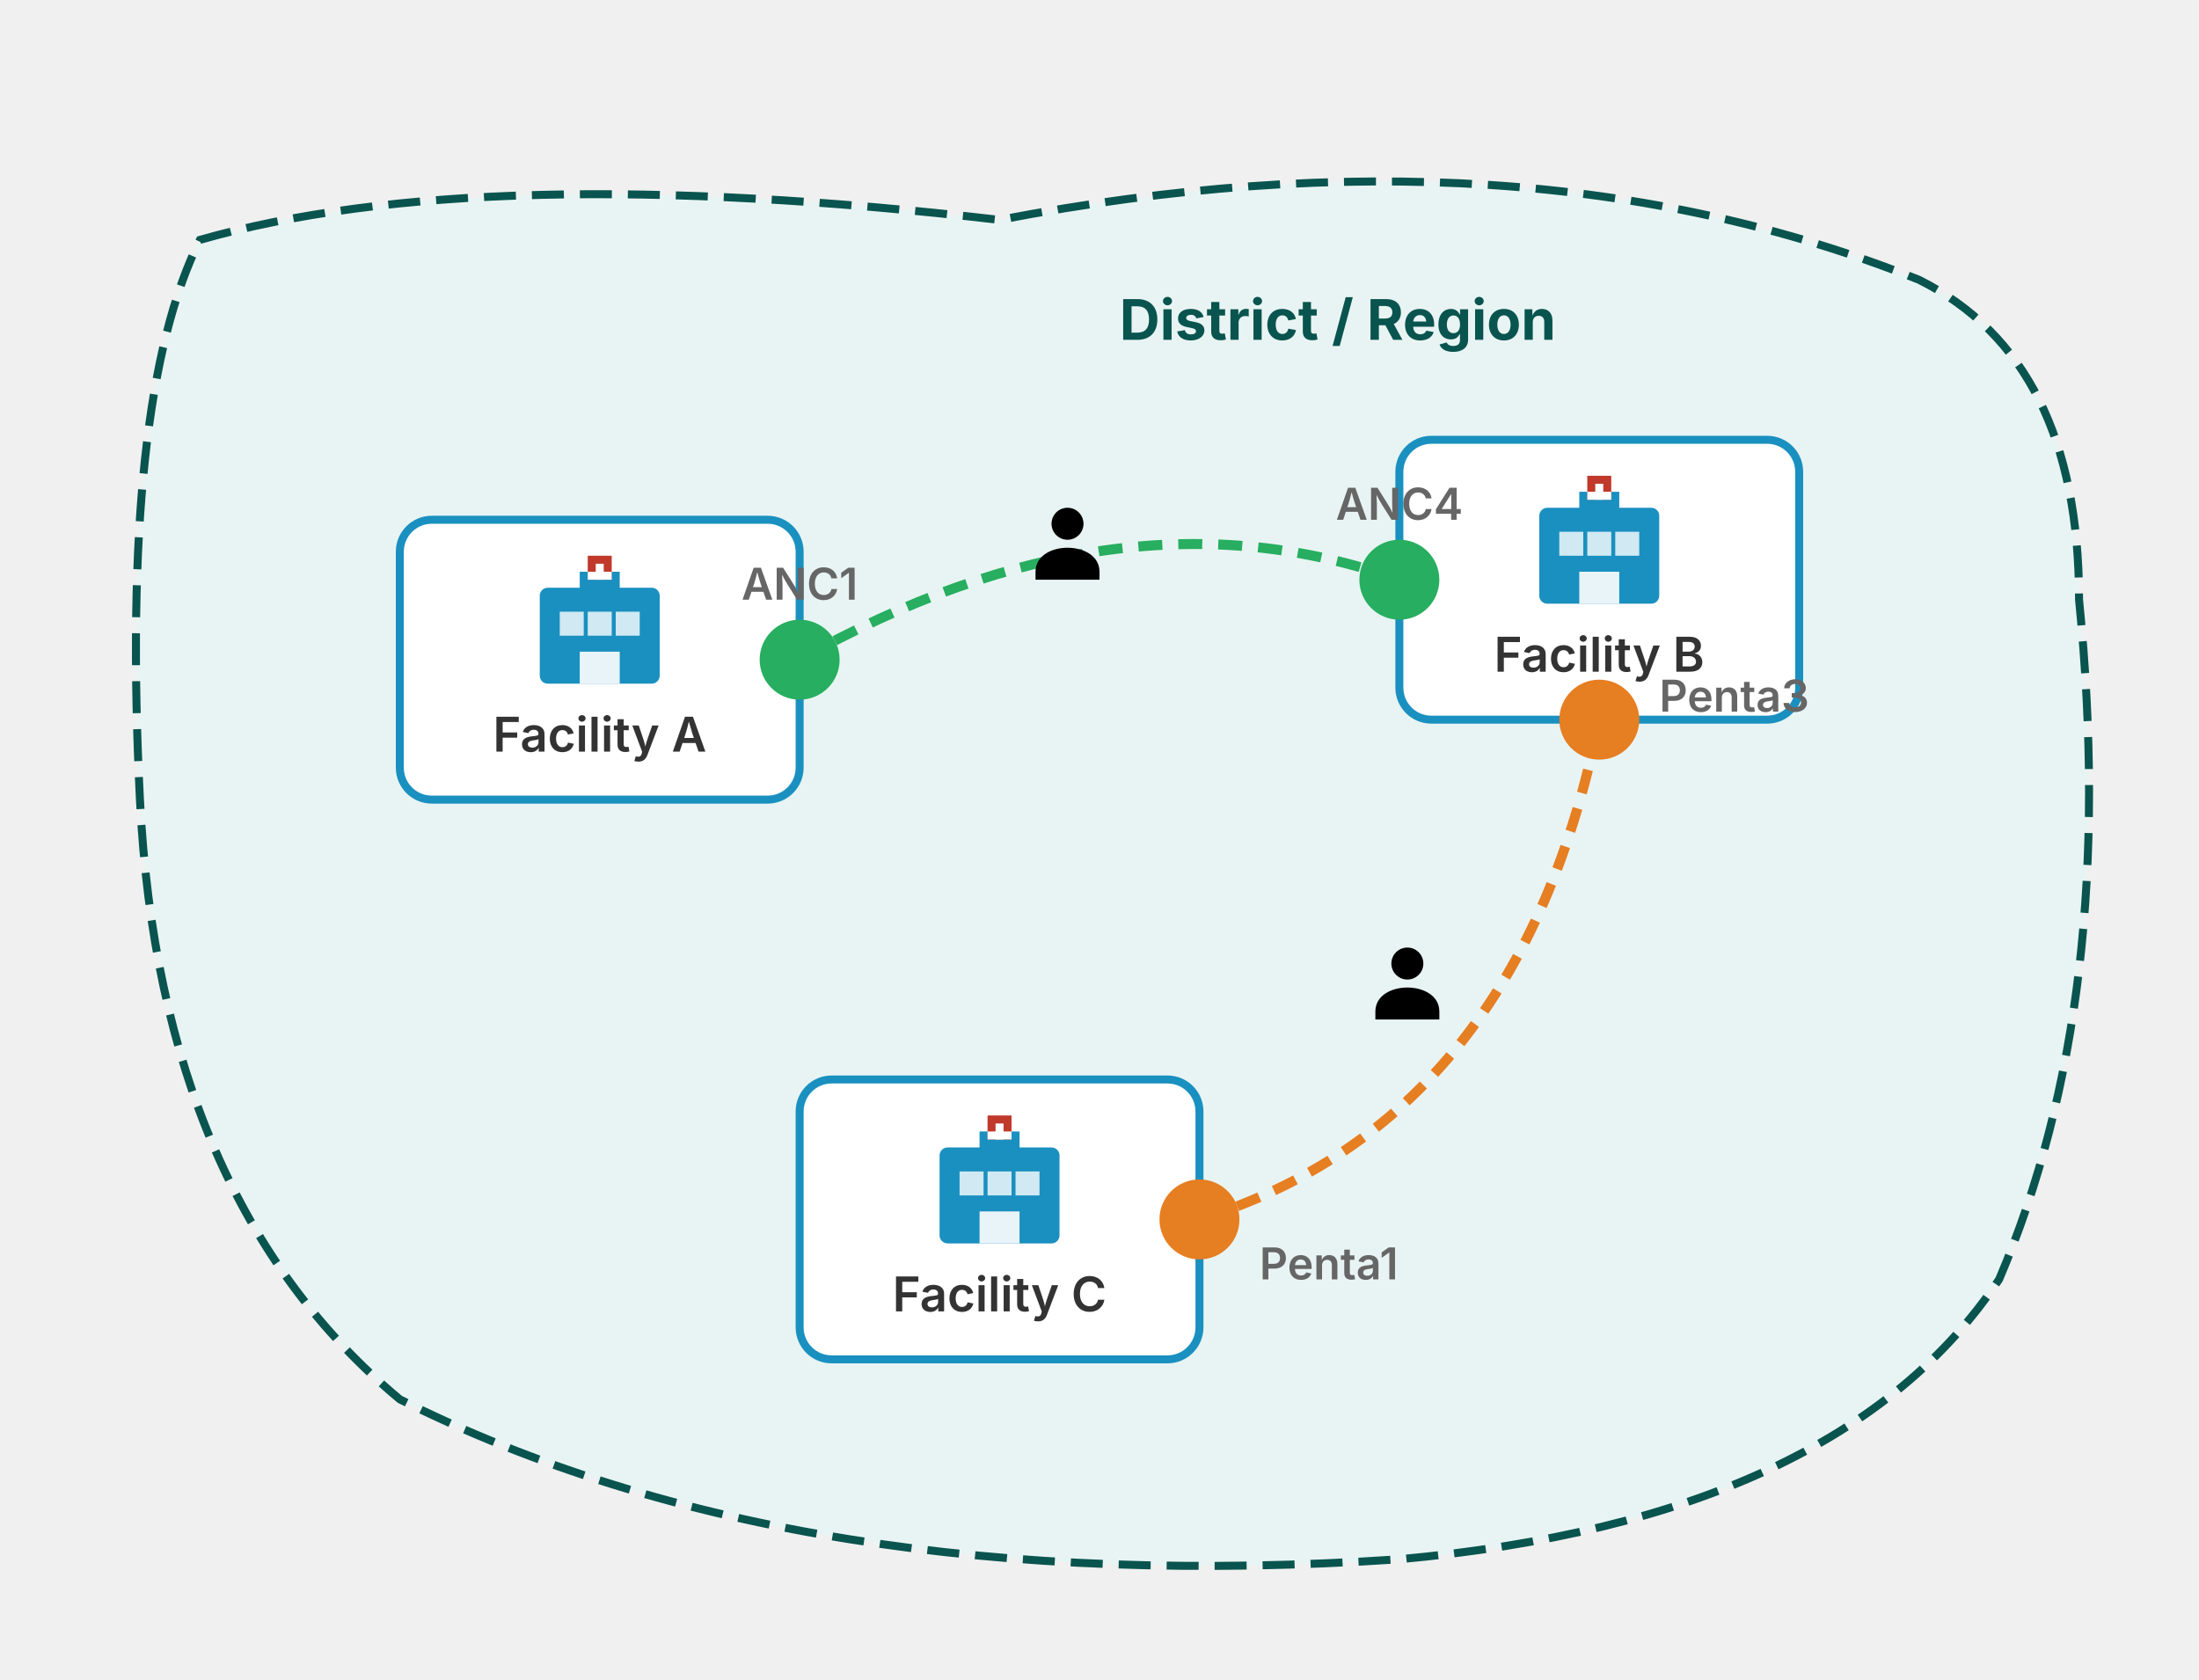
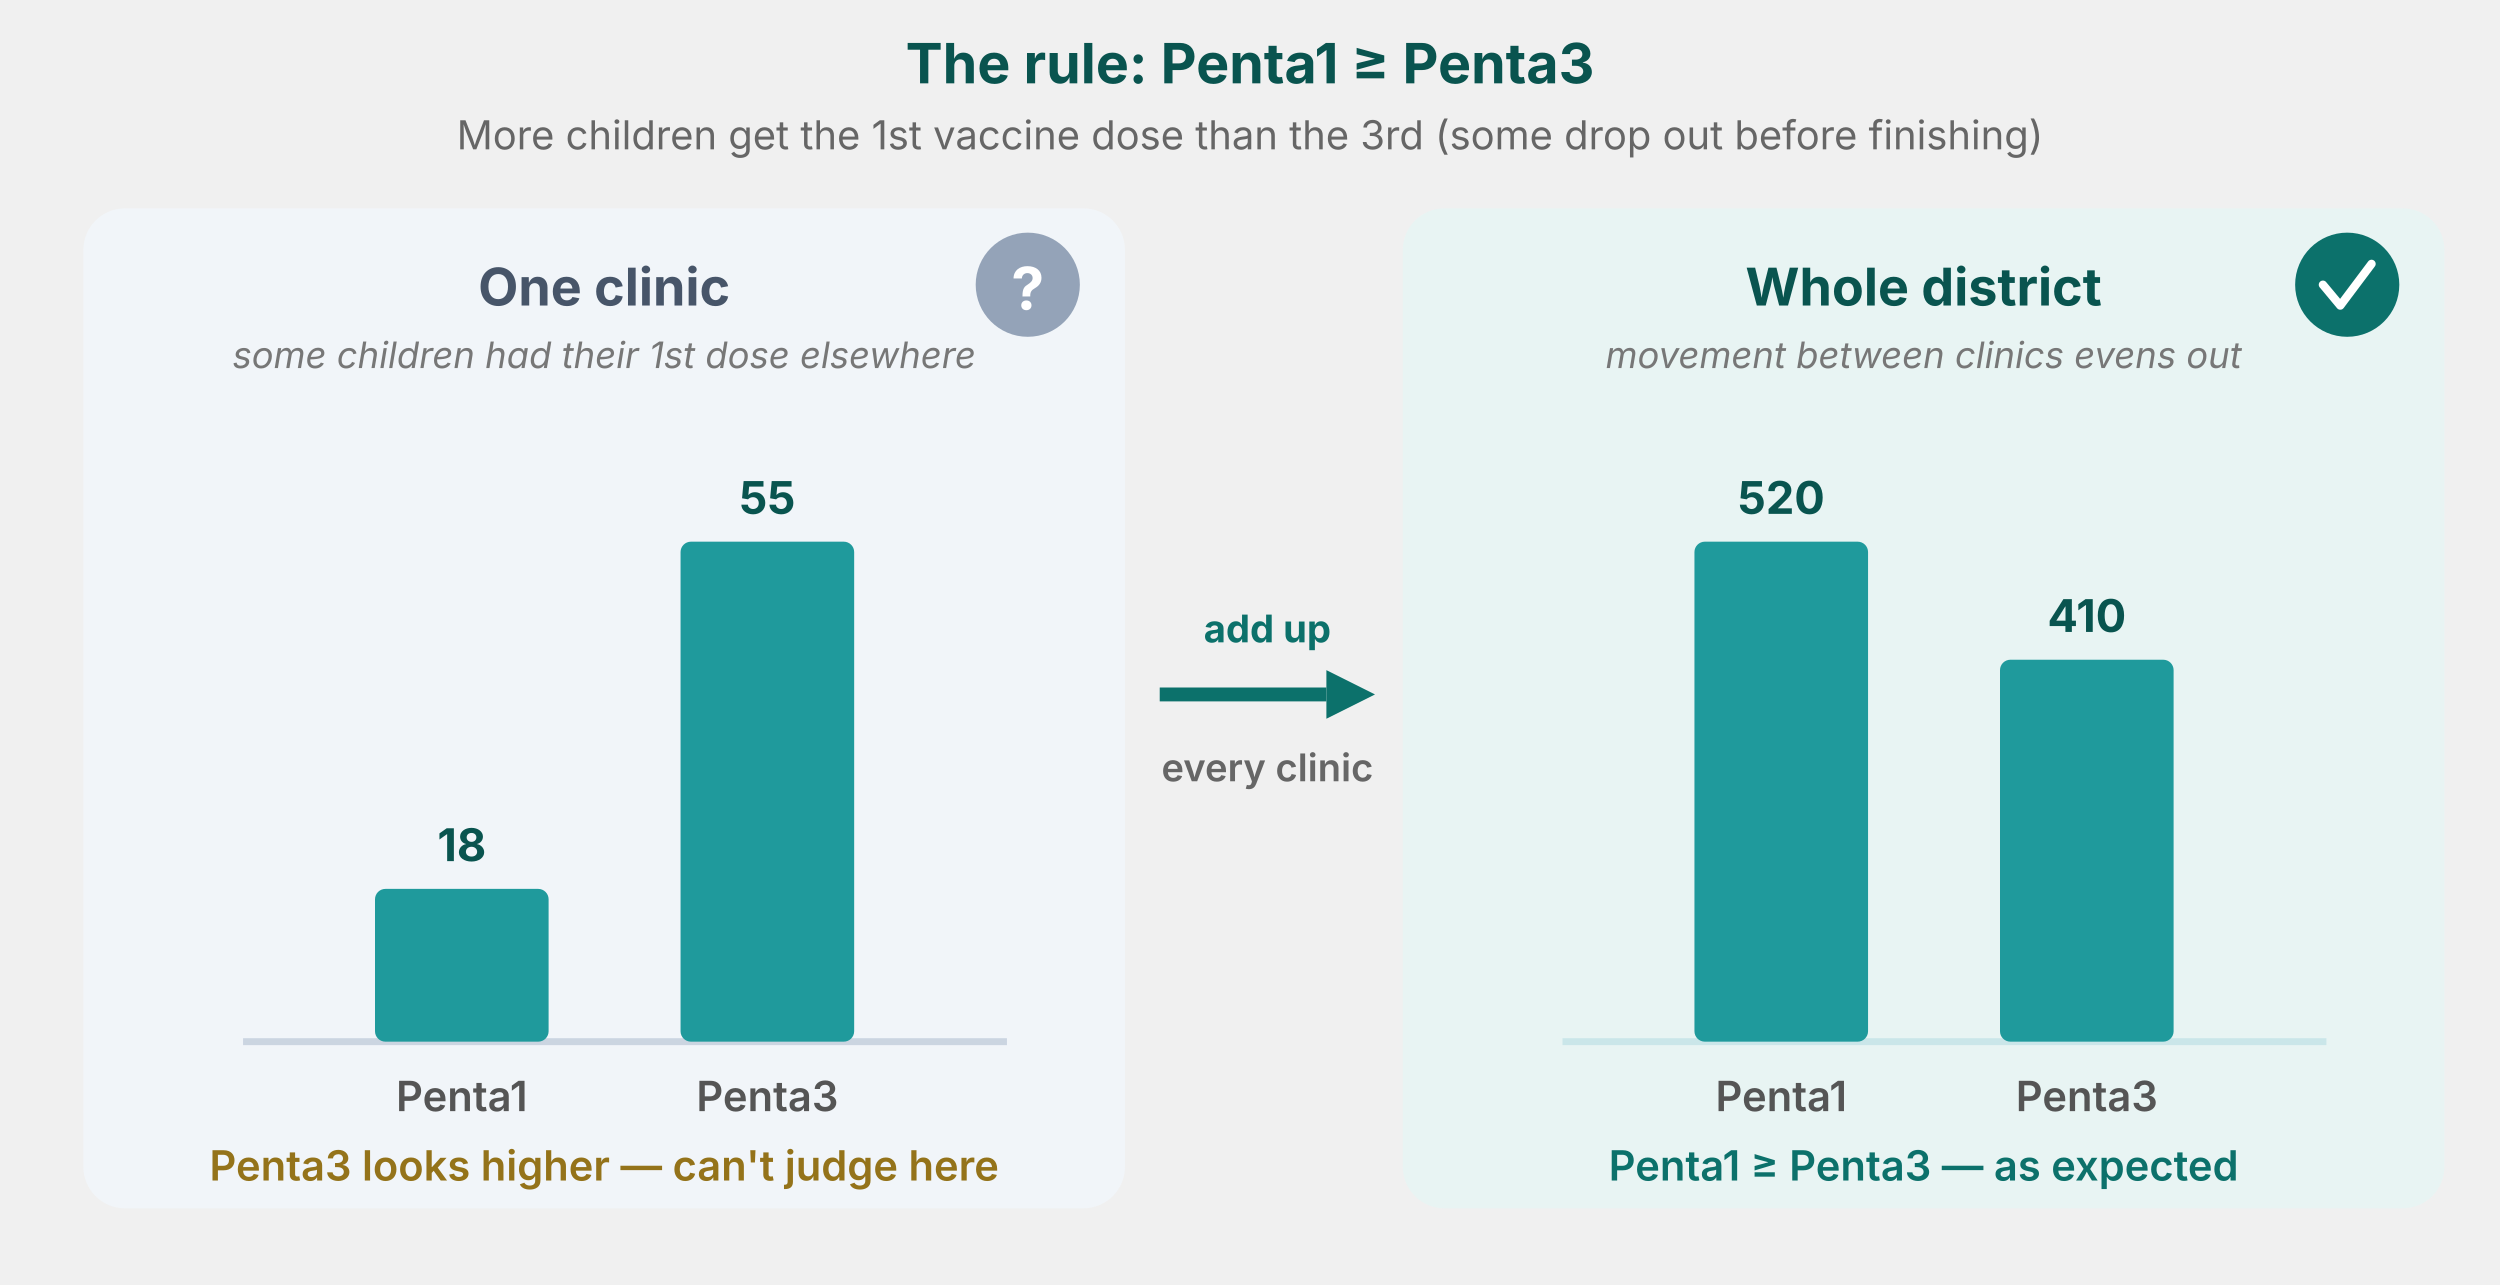
- <svg xmlns="http://www.w3.org/2000/svg" viewBox="0 0 550 420">
+ <svg xmlns="http://www.w3.org/2000/svg" viewBox="0 0 720 370" font-family="Inter, sans-serif">
  <defs>
    <style>
-       .title { font-family: Inter, sans-serif; font-size: 16px; font-weight: 700; fill: #09544F; }
-       .facility-label { font-family: Inter, sans-serif; font-size: 12px; fill: #333; font-weight: 600; }
-       .service-label { font-family: Inter, sans-serif; font-size: 11px; fill: #666; }
-       .indicator-label { font-family: Inter, sans-serif; font-size: 14px; fill: #fff; font-weight: 600; }
-       .district-label { font-family: Inter, sans-serif; font-size: 14px; fill: #09544F; font-weight: 700; }
-       .note-text { font-family: Inter, sans-serif; font-size: 12px; fill: #555; font-style: italic; }
-       .relation-text { font-family: Inter, sans-serif; font-size: 12px; fill: #666; }
-       .district-boundary { fill: #e8f4f3; stroke: #09544F; stroke-width: 2; stroke-dasharray: 8,4; }
-       .facility { fill: #fff; stroke: #1A90C0; stroke-width: 2; }
-       .person-path { fill: none; stroke-width: 2.5; stroke-dasharray: 6,4; }
+       .big-title { font-size: 16px; font-weight: 700; fill: #09544F; }
+       .subtitle { font-size: 11.5px; fill: #666; }
+       .panel-title { font-size: 15px; font-weight: 700; }
+       .reason { font-size: 10.5px; font-style: italic; fill: #777; }
+       .val { font-size: 13px; font-weight: 700; fill: #09544F; }
+       .axlab { font-size: 12px; font-weight: 600; fill: #555; }
+       .rule { font-size: 12px; font-weight: 600; }
    </style>
-     <symbol id="person" viewBox="0 0 24 24">
-       <circle cx="12" cy="6" r="4" fill="currentColor" />
-       <path d="M12 12c-4 0-8 2-8 6v2h16v-2c0-4-4-6-8-6z" fill="currentColor" />
-     </symbol>
-     <symbol id="facility-icon" viewBox="0 0 40 40">
-       <rect x="5" y="12" width="30" height="24" rx="2" fill="#1A90C0" />
-       <rect x="15" y="8" width="10" height="8" fill="#1A90C0" />
-       <rect x="17" y="4" width="6" height="6" fill="#c0392b" />
-       <rect x="19" y="6" width="2" height="4" fill="#fff" />
-       <rect x="17" y="8" width="6" height="2" fill="#fff" />
-       <rect x="10" y="18" width="6" height="6" fill="#fff" opacity="0.8" />
-       <rect x="17" y="18" width="6" height="6" fill="#fff" opacity="0.8" />
-       <rect x="24" y="18" width="6" height="6" fill="#fff" opacity="0.8" />
-       <rect x="15" y="28" width="10" height="8" fill="#fff" opacity="0.9" />
-     </symbol>
  </defs>
-   <path class="district-boundary" d="M50,60     Q120,40 250,55     Q380,30 480,70     Q520,90 520,150     Q530,250 500,320     Q460,380 350,390     Q200,400 100,350     Q40,300 35,200     Q30,100 50,60 Z" />
-   <text class="district-label" x="280" y="85">District / Region</text>
-   <g transform="translate(100, 130)">
-     <rect class="facility" x="0" y="0" width="100" height="70" rx="8" />
-     <use href="#facility-icon" x="30" y="5" width="40" height="40" />
-     <text class="facility-label" x="50" y="58" text-anchor="middle">Facility A</text>
-   </g>
-   <g transform="translate(350, 110)">
-     <rect class="facility" x="0" y="0" width="100" height="70" rx="8" />
-     <use href="#facility-icon" x="30" y="5" width="40" height="40" />
-     <text class="facility-label" x="50" y="58" text-anchor="middle">Facility B</text>
-   </g>
-   <g transform="translate(200, 270)">
-     <rect class="facility" x="0" y="0" width="100" height="70" rx="8" />
-     <use href="#facility-icon" x="30" y="5" width="40" height="40" />
-     <text class="facility-label" x="50" y="58" text-anchor="middle">Facility C</text>
-   </g>
-   <path class="person-path" stroke="#27ae60" d="M200,165 Q280,120 350,145" />
-   <circle cx="200" cy="165" r="10" fill="#27ae60" />
-   <text class="service-label" x="200" y="150" text-anchor="middle" fill="#27ae60" font-weight="600">ANC1</text>
-   <circle cx="350" cy="145" r="10" fill="#27ae60" />
-   <text class="service-label" x="350" y="130" text-anchor="middle" fill="#27ae60" font-weight="600">ANC4</text>
-   <path class="person-path" stroke="#e67e22" d="M300,305 Q380,280 400,180" />
-   <circle cx="300" cy="305" r="10" fill="#e67e22" />
-   <text class="service-label" x="315" y="320" text-anchor="start" fill="#e67e22" font-weight="600">Penta1</text>
-   <circle cx="400" cy="180" r="10" fill="#e67e22" />
-   <text class="service-label" x="415" y="178" text-anchor="start" fill="#e67e22" font-weight="600">Penta3</text>
-   <use href="#person" x="255" y="125" width="24" height="24" fill="#27ae60" />
-   <use href="#person" x="340" y="235" width="24" height="24" fill="#e67e22" />
+   <text class="big-title" x="360" y="24" text-anchor="middle">The rule: Penta1 ≥ Penta3</text>
+   <text class="subtitle" x="360" y="43" text-anchor="middle">More children get the 1st vaccine dose than the 3rd (some drop out before finishing)</text>
+   <rect x="24" y="60" width="300" height="288" rx="12" fill="#F1F5F9" />
+   <text class="panel-title" x="174" y="88" text-anchor="middle" fill="#475569">One clinic</text>
+   <text class="reason" x="174" y="106" text-anchor="middle">some children had their 1st dose elsewhere</text>
+   <line x1="70" y1="300" x2="290" y2="300" stroke="#CBD5E1" stroke-width="2" />
+   <rect x="108" y="256" width="50" height="44" rx="3" fill="#1F9A9C" />
+   <text class="val" x="133" y="248" text-anchor="middle">18</text>
+   <text class="axlab" x="133" y="320" text-anchor="middle">Penta1</text>
+   <rect x="196" y="156" width="50" height="144" rx="3" fill="#1F9A9C" />
+   <text class="val" x="221" y="148" text-anchor="middle">55</text>
+   <text class="axlab" x="221" y="320" text-anchor="middle">Penta3</text>
+   <text class="rule" x="174" y="340" text-anchor="middle" fill="#94731A">Penta3 looks higher — can't judge here</text>
+   <circle cx="296" cy="82" r="15" fill="#94A3B8" />
+   <text x="296" y="83" text-anchor="middle" dominant-baseline="central" font-size="17" font-weight="700" fill="#fff">?</text>
+   <line x1="334" y1="200" x2="382" y2="200" stroke="#0C716B" stroke-width="4" />
+   <polygon points="382,193 396,200 382,207" fill="#0C716B" />
+   <text x="365" y="185" text-anchor="middle" font-size="11" font-weight="700" fill="#0C716B">add up</text>
+   <text x="365" y="225" text-anchor="middle" font-size="11" font-weight="600" fill="#666">every clinic</text>
+   <rect x="404" y="60" width="300" height="288" rx="12" fill="#E8F4F3" />
+   <text class="panel-title" x="554" y="88" text-anchor="middle" fill="#09544F">Whole district</text>
+   <text class="reason" x="554" y="106" text-anchor="middle">movement between clinics evens out</text>
+   <line x1="450" y1="300" x2="670" y2="300" stroke="#CAE6E9" stroke-width="2" />
+   <rect x="488" y="156" width="50" height="144" rx="3" fill="#1F9A9C" />
+   <text class="val" x="513" y="148" text-anchor="middle">520</text>
+   <text class="axlab" x="513" y="320" text-anchor="middle">Penta1</text>
+   <rect x="576" y="190" width="50" height="110" rx="3" fill="#1F9A9C" />
+   <text class="val" x="601" y="182" text-anchor="middle">410</text>
+   <text class="axlab" x="601" y="320" text-anchor="middle">Penta3</text>
+   <text class="rule" x="554" y="340" text-anchor="middle" fill="#0C716B">Penta1 ≥ Penta3 — as expected</text>
+   <circle cx="676" cy="82" r="15" fill="#0C716B" />
+   <polyline points="669,82 674,88 683,76" fill="none" stroke="#fff" stroke-width="2.4" stroke-linecap="round" stroke-linejoin="round" />
</svg>
